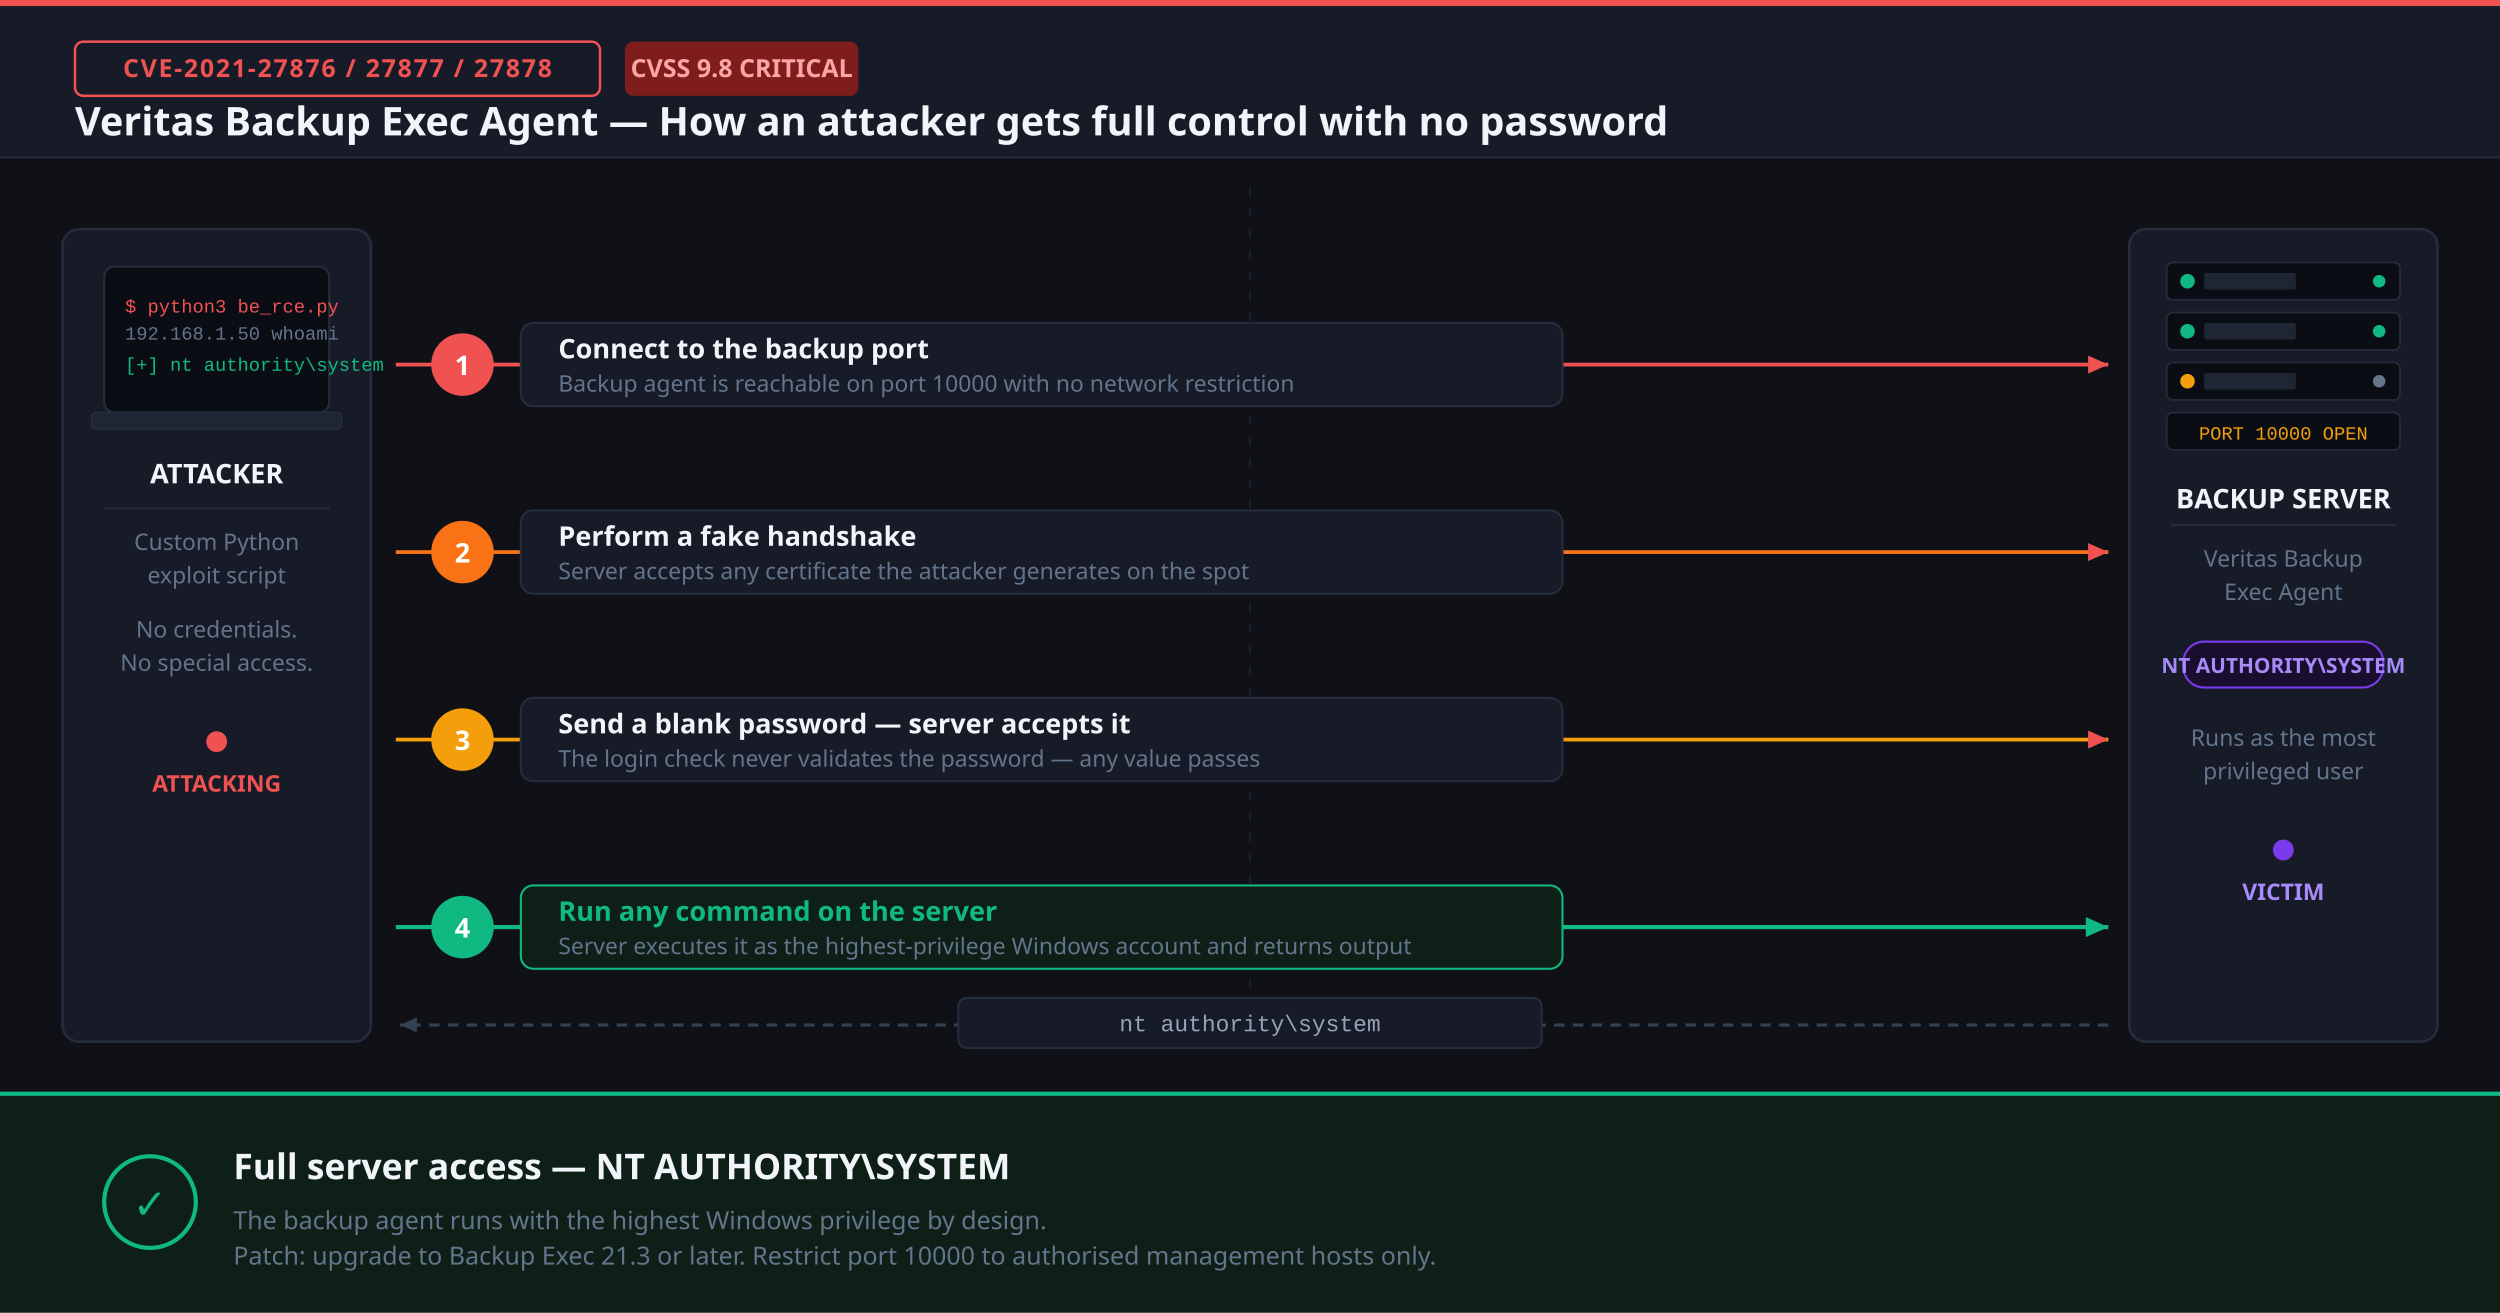
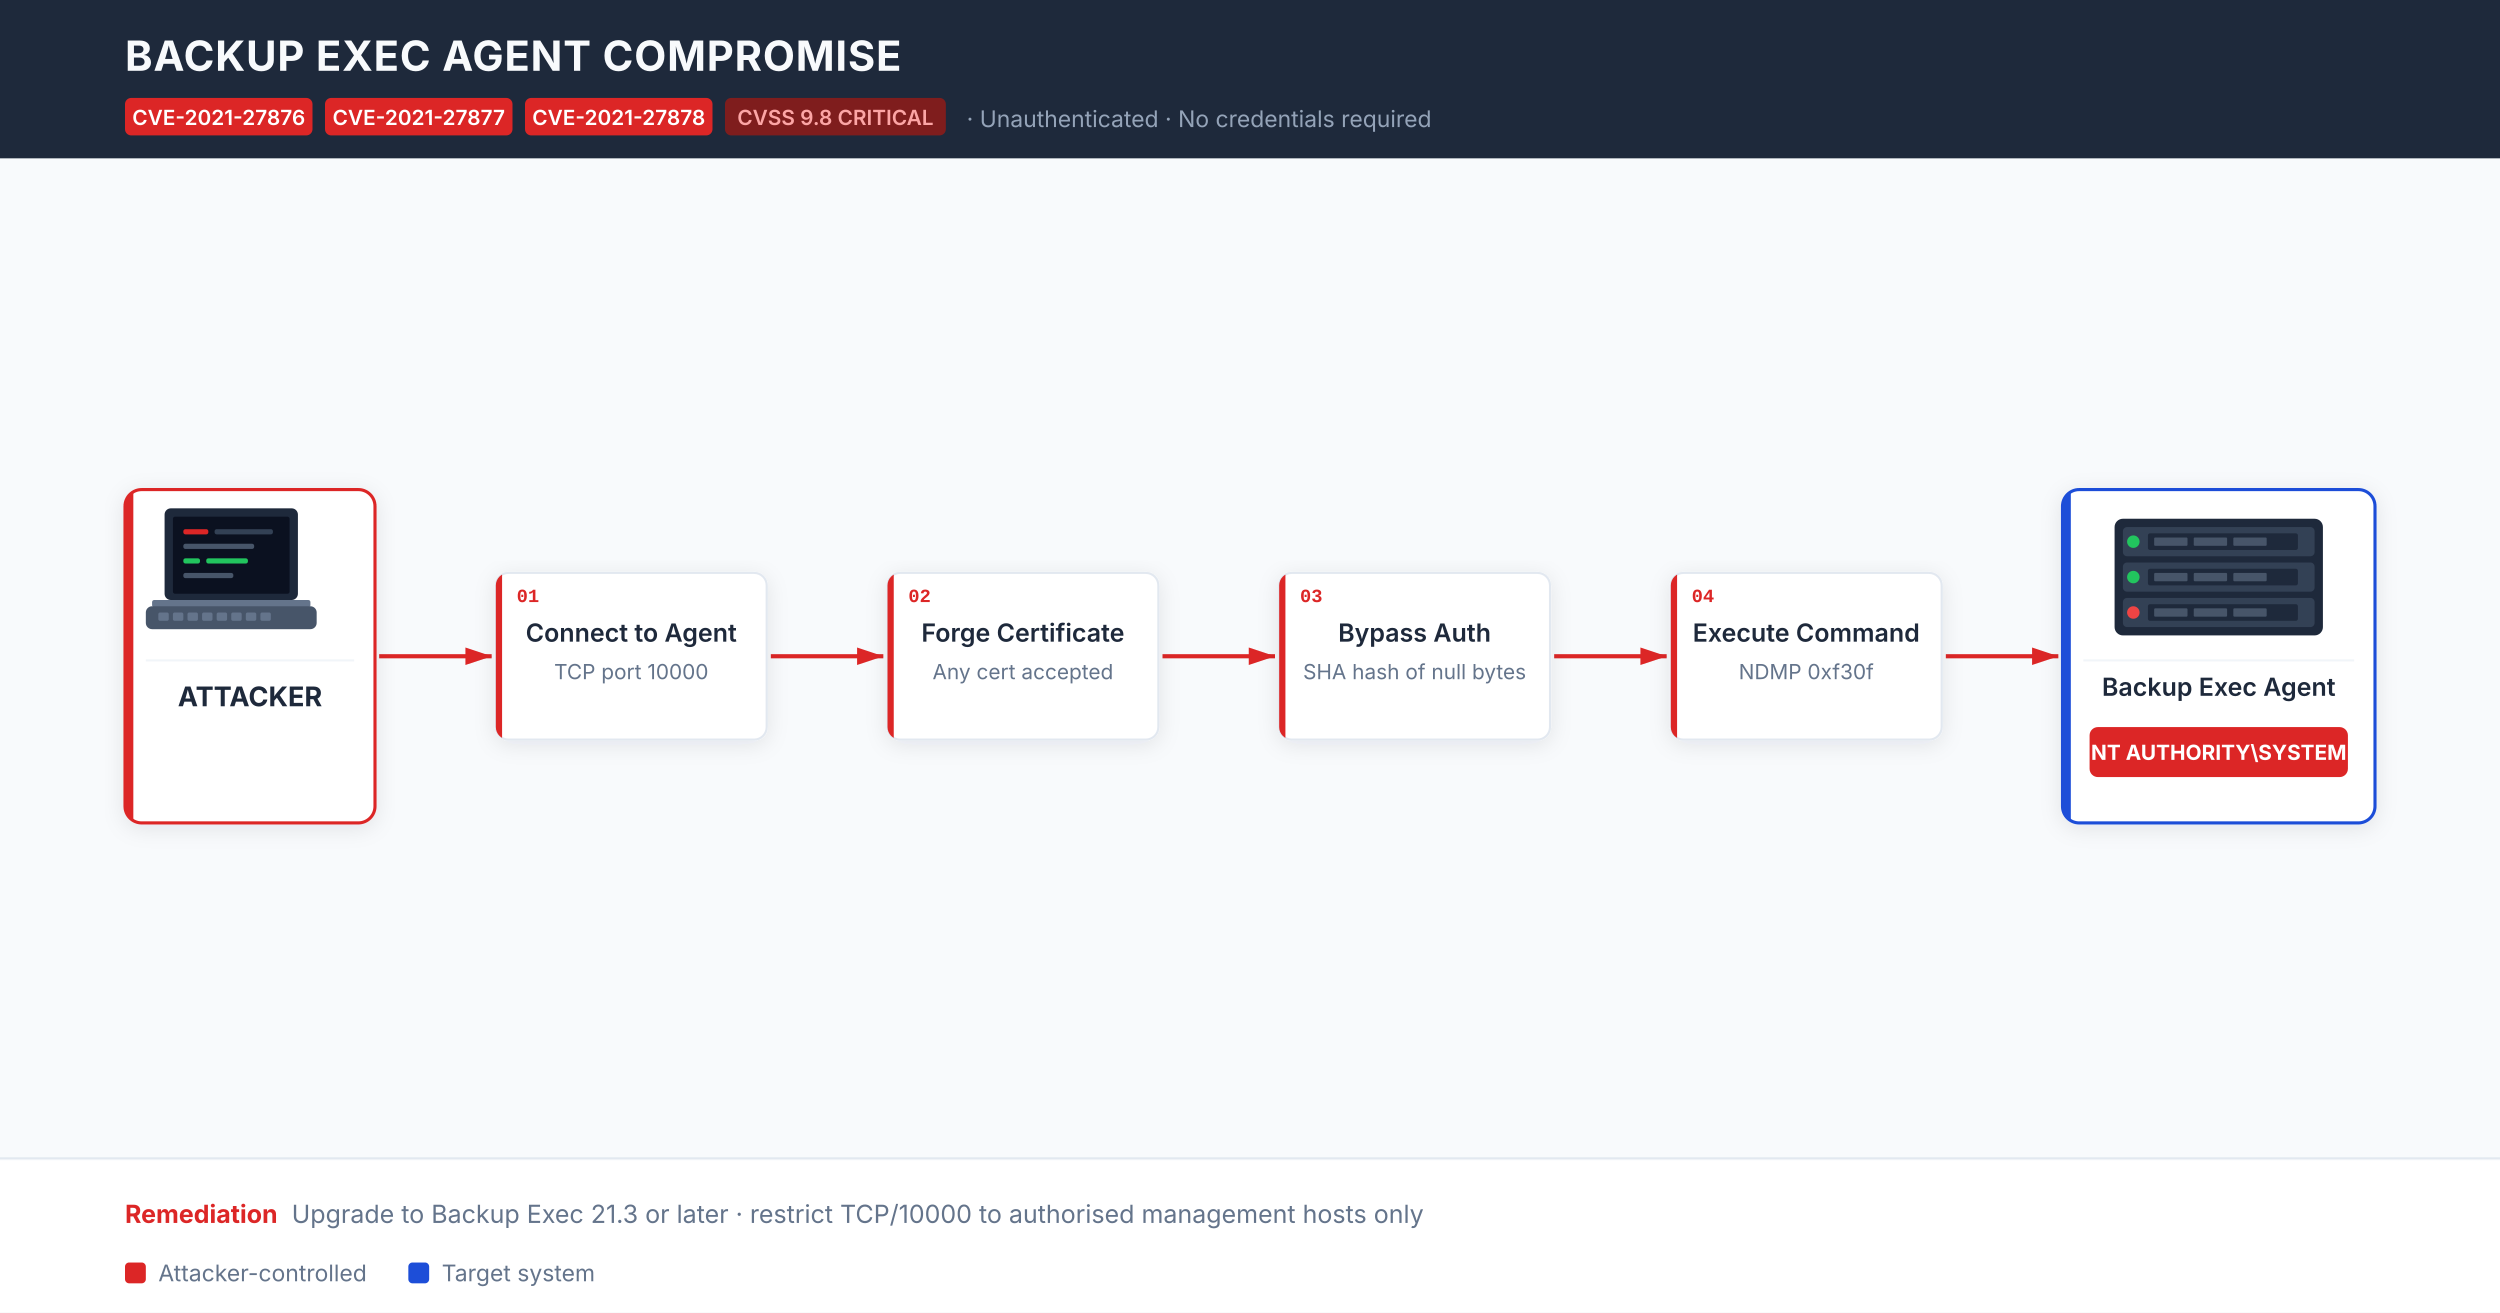
<svg xmlns="http://www.w3.org/2000/svg" width="1200" height="630" viewBox="0 0 1200 630">
-   <rect width="1200" height="630" fill="#0f1117" />
-   <rect width="1200" height="3" fill="#f05252" />
-   <rect y="3" width="1200" height="72" fill="#161b27" />
-   <rect y="75" width="1200" height="1" fill="#252d3d" />
-   <rect x="36" y="20" rx="4" width="252" height="26" fill="none" stroke="#f05252" stroke-width="1.2" />
-   <text x="162" y="37" font-family="'Segoe UI',system-ui,sans-serif" font-size="12" font-weight="600" fill="#f05252" text-anchor="middle" letter-spacing="0.8">CVE-2021-27876 / 27877 / 27878</text>
-   <rect x="300" y="20" rx="4" width="112" height="26" fill="#7f1d1d" />
-   <text x="356" y="37" font-family="'Segoe UI',system-ui,sans-serif" font-size="12" font-weight="600" fill="#fca5a5" text-anchor="middle">CVSS 9.8 CRITICAL</text>
-   <text x="36" y="65" font-family="'Segoe UI',system-ui,sans-serif" font-size="19" font-weight="700" fill="#f1f5f9">Veritas Backup Exec Agent — How an attacker gets full control with no password</text>
-   <rect x="30" y="110" rx="8" width="148" height="390" fill="#161b27" stroke="#252d3d" stroke-width="1.2" />
-   <rect x="50" y="128" rx="5" width="108" height="70" fill="#0a0d14" stroke="#252d3d" stroke-width="1" />
-   <text x="60" y="150" font-family="'Courier New',monospace" font-size="9" fill="#f05252">$ python3 be_rce.py</text>
-   <text x="60" y="163" font-family="'Courier New',monospace" font-size="9" fill="#64748b">  192.168.1.50 whoami</text>
-   <text x="60" y="178" font-family="'Courier New',monospace" font-size="9" fill="#10b981">[+] nt authority\system</text>
-   <rect x="44" y="198" rx="2" width="120" height="8" fill="#1e2533" stroke="#252d3d" stroke-width="0.8" />
-   <text x="104" y="232" font-family="'Segoe UI',system-ui,sans-serif" font-size="13" font-weight="700" fill="#f1f5f9" text-anchor="middle">ATTACKER</text>
-   <line x1="50" y1="244" x2="158" y2="244" stroke="#252d3d" stroke-width="1" />
-   <text x="104" y="264" font-family="'Segoe UI',system-ui,sans-serif" font-size="11" fill="#64748b" text-anchor="middle">Custom Python</text>
-   <text x="104" y="280" font-family="'Segoe UI',system-ui,sans-serif" font-size="11" fill="#64748b" text-anchor="middle">exploit script</text>
-   <text x="104" y="306" font-family="'Segoe UI',system-ui,sans-serif" font-size="11" fill="#64748b" text-anchor="middle">No credentials.</text>
-   <text x="104" y="322" font-family="'Segoe UI',system-ui,sans-serif" font-size="11" fill="#64748b" text-anchor="middle">No special access.</text>
-   <circle cx="104" cy="356" r="5" fill="#f05252" />
-   <text x="104" y="380" font-family="'Segoe UI',system-ui,sans-serif" font-size="11" fill="#f05252" text-anchor="middle" font-weight="600">ATTACKING</text>
-   <rect x="1022" y="110" rx="8" width="148" height="390" fill="#161b27" stroke="#252d3d" stroke-width="1.2" />
-   <rect x="1040" y="126" rx="3" width="112" height="18" fill="#0a0d14" stroke="#252d3d" stroke-width="0.8" />
-   <circle cx="1050" cy="135" r="3.5" fill="#10b981" />
-   <rect x="1058" y="131" rx="1" width="44" height="8" fill="#1e2533" />
-   <circle cx="1142" cy="135" r="3" fill="#10b981" />
-   <rect x="1040" y="150" rx="3" width="112" height="18" fill="#0a0d14" stroke="#252d3d" stroke-width="0.8" />
-   <circle cx="1050" cy="159" r="3.5" fill="#10b981" />
-   <rect x="1058" y="155" rx="1" width="44" height="8" fill="#1e2533" />
-   <circle cx="1142" cy="159" r="3" fill="#10b981" />
-   <rect x="1040" y="174" rx="3" width="112" height="18" fill="#0a0d14" stroke="#252d3d" stroke-width="0.8" />
-   <circle cx="1050" cy="183" r="3.5" fill="#f59e0b" />
-   <rect x="1058" y="179" rx="1" width="44" height="8" fill="#1e2533" />
-   <circle cx="1142" cy="183" r="3" fill="#64748b" />
-   <rect x="1040" y="198" rx="3" width="112" height="18" fill="#0a0d14" stroke="#252d3d" stroke-width="0.8" />
-   <text x="1096" y="211" font-family="'Courier New',monospace" font-size="9" fill="#f59e0b" text-anchor="middle">PORT 10000  OPEN</text>
-   <text x="1096" y="244" font-family="'Segoe UI',system-ui,sans-serif" font-size="13" font-weight="700" fill="#f1f5f9" text-anchor="middle">BACKUP SERVER</text>
-   <line x1="1042" y1="252" x2="1150" y2="252" stroke="#252d3d" stroke-width="1" />
-   <text x="1096" y="272" font-family="'Segoe UI',system-ui,sans-serif" font-size="11" fill="#64748b" text-anchor="middle">Veritas Backup</text>
-   <text x="1096" y="288" font-family="'Segoe UI',system-ui,sans-serif" font-size="11" fill="#64748b" text-anchor="middle">Exec Agent</text>
-   <rect x="1048" y="308" rx="10" width="96" height="22" fill="#1a0e2e" stroke="#7c3aed" stroke-width="1" />
-   <text x="1096" y="323" font-family="'Segoe UI',system-ui,sans-serif" font-size="10" font-weight="700" fill="#a78bfa" text-anchor="middle">NT AUTHORITY\SYSTEM</text>
-   <text x="1096" y="358" font-family="'Segoe UI',system-ui,sans-serif" font-size="11" fill="#64748b" text-anchor="middle">Runs as the most</text>
-   <text x="1096" y="374" font-family="'Segoe UI',system-ui,sans-serif" font-size="11" fill="#64748b" text-anchor="middle">privileged user</text>
-   <circle cx="1096" cy="408" r="5" fill="#7c3aed" />
-   <text x="1096" y="432" font-family="'Segoe UI',system-ui,sans-serif" font-size="11" fill="#a78bfa" text-anchor="middle" font-weight="600">VICTIM</text>
  <defs>
-     <marker id="a-red" viewBox="0 0 10 10" refX="9" refY="5" markerWidth="6" markerHeight="6" orient="auto">
-       <path d="M0,1 L9,5 L0,9 Z" fill="#f05252" />
+     <filter id="sh" x="-8%" y="-10%" width="116%" height="128%">
+       <feDropShadow dx="0" dy="2" stdDeviation="5" flood-color="#1E293B" flood-opacity="0.09" />
+     </filter>
+     <marker id="ah" viewBox="0 0 10 6" refX="9" refY="3" markerWidth="7" markerHeight="6" orient="auto">
+       <path d="M0,0 L9,3 L0,6 Z" fill="#DC2626" />
    </marker>
-     <marker id="a-green" viewBox="0 0 10 10" refX="9" refY="5" markerWidth="6" markerHeight="6" orient="auto">
-       <path d="M0,1 L9,5 L0,9 Z" fill="#10b981" />
-     </marker>
-     <marker id="a-back" viewBox="0 0 10 10" refX="9" refY="5" markerWidth="6" markerHeight="6" orient="auto">
-       <path d="M0,1 L9,5 L0,9 Z" fill="#334155" />
-     </marker>
+     <clipPath id="c-atk">
+       <rect x="60" y="235" rx="8" width="120" height="160" />
+     </clipPath>
+     <clipPath id="c-s1">
+       <rect x="238" y="275" rx="6" width="130" height="80" />
+     </clipPath>
+     <clipPath id="c-s2">
+       <rect x="426" y="275" rx="6" width="130" height="80" />
+     </clipPath>
+     <clipPath id="c-s3">
+       <rect x="614" y="275" rx="6" width="130" height="80" />
+     </clipPath>
+     <clipPath id="c-s4">
+       <rect x="802" y="275" rx="6" width="130" height="80" />
+     </clipPath>
+     <clipPath id="c-tgt">
+       <rect x="990" y="235" rx="8" width="150" height="160" />
+     </clipPath>
  </defs>
-   <line x1="600" y1="90" x2="600" y2="510" stroke="#1a2030" stroke-width="1" stroke-dasharray="4,6" />
-   <line x1="190" y1="175" x2="1012" y2="175" stroke="#f05252" stroke-width="1.8" marker-end="url(#a-red)" />
-   <circle cx="222" cy="175" r="15" fill="#f05252" />
-   <text x="222" y="180" font-family="'Segoe UI',system-ui,sans-serif" font-size="13" font-weight="700" fill="white" text-anchor="middle">1</text>
-   <rect x="250" y="155" rx="6" width="500" height="40" fill="#161b27" stroke="#252d3d" stroke-width="1" />
-   <text x="268" y="172" font-family="'Segoe UI',system-ui,sans-serif" font-size="13" font-weight="700" fill="#f1f5f9">Connect to the backup port</text>
-   <text x="268" y="188" font-family="'Segoe UI',system-ui,sans-serif" font-size="11" fill="#64748b">Backup agent is reachable on port 10000 with no network restriction</text>
-   <line x1="190" y1="265" x2="1012" y2="265" stroke="#f97316" stroke-width="1.8" marker-end="url(#a-red)" />
-   <circle cx="222" cy="265" r="15" fill="#f97316" />
-   <text x="222" y="270" font-family="'Segoe UI',system-ui,sans-serif" font-size="13" font-weight="700" fill="white" text-anchor="middle">2</text>
-   <rect x="250" y="245" rx="6" width="500" height="40" fill="#161b27" stroke="#252d3d" stroke-width="1" />
-   <text x="268" y="262" font-family="'Segoe UI',system-ui,sans-serif" font-size="13" font-weight="700" fill="#f1f5f9">Perform a fake handshake</text>
-   <text x="268" y="278" font-family="'Segoe UI',system-ui,sans-serif" font-size="11" fill="#64748b">Server accepts any certificate the attacker generates on the spot</text>
-   <line x1="190" y1="355" x2="1012" y2="355" stroke="#f59e0b" stroke-width="1.8" marker-end="url(#a-red)" />
-   <circle cx="222" cy="355" r="15" fill="#f59e0b" />
-   <text x="222" y="360" font-family="'Segoe UI',system-ui,sans-serif" font-size="13" font-weight="700" fill="white" text-anchor="middle">3</text>
-   <rect x="250" y="335" rx="6" width="500" height="40" fill="#161b27" stroke="#252d3d" stroke-width="1" />
-   <text x="268" y="352" font-family="'Segoe UI',system-ui,sans-serif" font-size="13" font-weight="700" fill="#f1f5f9">Send a blank password — server accepts it</text>
-   <text x="268" y="368" font-family="'Segoe UI',system-ui,sans-serif" font-size="11" fill="#64748b">The login check never validates the password — any value passes</text>
-   <line x1="190" y1="445" x2="1012" y2="445" stroke="#10b981" stroke-width="2" marker-end="url(#a-green)" />
-   <circle cx="222" cy="445" r="15" fill="#10b981" />
-   <text x="222" y="450" font-family="'Segoe UI',system-ui,sans-serif" font-size="13" font-weight="700" fill="white" text-anchor="middle">4</text>
-   <rect x="250" y="425" rx="6" width="500" height="40" fill="#0d1f17" stroke="#10b981" stroke-width="1" />
-   <text x="268" y="442" font-family="'Segoe UI',system-ui,sans-serif" font-size="13" font-weight="700" fill="#10b981">Run any command on the server</text>
-   <text x="268" y="458" font-family="'Segoe UI',system-ui,sans-serif" font-size="11" fill="#64748b">Server executes it as the highest-privilege Windows account and returns output</text>
-   <line x1="1012" y1="492" x2="192" y2="492" stroke="#334155" stroke-width="1.5" stroke-dasharray="5,4" marker-end="url(#a-back)" />
-   <rect x="460" y="479" rx="4" width="280" height="24" fill="#161b27" stroke="#252d3d" stroke-width="1" />
-   <text x="600" y="495" font-family="'Courier New',monospace" font-size="11" fill="#94a3b8" text-anchor="middle">nt authority\system</text>
-   <rect y="524" width="1200" height="106" fill="#0d1f17" />
-   <rect y="524" width="1200" height="2" fill="#10b981" />
-   <circle cx="72" cy="577" r="22" fill="none" stroke="#10b981" stroke-width="2" />
-   <text x="72" y="585" font-family="'Segoe UI',system-ui,sans-serif" font-size="20" fill="#10b981" text-anchor="middle">✓</text>
-   <text x="112" y="566" font-family="'Segoe UI',system-ui,sans-serif" font-size="17" font-weight="700" fill="#f1f5f9">Full server access — NT AUTHORITY\SYSTEM</text>
-   <text x="112" y="590" font-family="'Segoe UI',system-ui,sans-serif" font-size="12" fill="#64748b">The backup agent runs with the highest Windows privilege by design.</text>
-   <text x="112" y="607" font-family="'Segoe UI',system-ui,sans-serif" font-size="12" fill="#64748b">Patch: upgrade to Backup Exec 21.3 or later. Restrict port 10000 to authorised management hosts only.</text>
+   <rect width="1200" height="630" fill="#F8FAFC" />
+   <rect width="1200" height="76" fill="#1E293B" />
+   <text x="60" y="34" font-family="Inter,'IBM Plex Sans',system-ui,sans-serif" font-size="20" font-weight="700" fill="#F8FAFC" letter-spacing="0.4">BACKUP EXEC AGENT COMPROMISE</text>
+   <rect x="60" y="47" rx="3" width="90" height="18" fill="#DC2626" />
+   <text x="105" y="60" font-family="Inter,'IBM Plex Sans',system-ui,sans-serif" font-size="10" font-weight="600" fill="white" text-anchor="middle">CVE-2021-27876</text>
+   <rect x="156" y="47" rx="3" width="90" height="18" fill="#DC2626" />
+   <text x="201" y="60" font-family="Inter,'IBM Plex Sans',system-ui,sans-serif" font-size="10" font-weight="600" fill="white" text-anchor="middle">CVE-2021-27877</text>
+   <rect x="252" y="47" rx="3" width="90" height="18" fill="#DC2626" />
+   <text x="297" y="60" font-family="Inter,'IBM Plex Sans',system-ui,sans-serif" font-size="10" font-weight="600" fill="white" text-anchor="middle">CVE-2021-27878</text>
+   <rect x="348" y="47" rx="3" width="106" height="18" fill="#7F1D1D" />
+   <text x="401" y="60" font-family="Inter,'IBM Plex Sans',system-ui,sans-serif" font-size="10" font-weight="600" fill="#FCA5A5" text-anchor="middle">CVSS 9.8 CRITICAL</text>
+   <text x="464" y="61" font-family="Inter,'IBM Plex Sans',system-ui,sans-serif" font-size="11" fill="#94A3B8">· Unauthenticated · No credentials required</text>
+   <line x1="0" y1="556" x2="1200" y2="556" stroke="#E2E8F0" stroke-width="1" />
+   <rect y="557" width="1200" height="73" fill="#FFFFFF" />
+   <text x="60" y="587" font-family="Inter,'IBM Plex Sans',system-ui,sans-serif" font-size="12" font-weight="700" fill="#DC2626">Remediation</text>
+   <text x="140" y="587" font-family="Inter,'IBM Plex Sans',system-ui,sans-serif" font-size="12" fill="#64748B">Upgrade to Backup Exec 21.3 or later · restrict TCP/10000 to authorised management hosts only</text>
+   <rect x="60" y="606" rx="2" width="10" height="10" fill="#DC2626" />
+   <text x="76" y="615" font-family="Inter,'IBM Plex Sans',system-ui,sans-serif" font-size="11" fill="#64748B">Attacker-controlled</text>
+   <rect x="196" y="606" rx="2" width="10" height="10" fill="#1D4ED8" />
+   <text x="212" y="615" font-family="Inter,'IBM Plex Sans',system-ui,sans-serif" font-size="11" fill="#64748B">Target system</text>
+   <line x1="182" y1="315" x2="236" y2="315" stroke="#DC2626" stroke-width="2" marker-end="url(#ah)" />
+   <line x1="370" y1="315" x2="424" y2="315" stroke="#DC2626" stroke-width="2" marker-end="url(#ah)" />
+   <line x1="558" y1="315" x2="612" y2="315" stroke="#DC2626" stroke-width="2" marker-end="url(#ah)" />
+   <line x1="746" y1="315" x2="800" y2="315" stroke="#DC2626" stroke-width="2" marker-end="url(#ah)" />
+   <line x1="934" y1="315" x2="988" y2="315" stroke="#DC2626" stroke-width="2" marker-end="url(#ah)" />
+   <rect x="60" y="235" rx="8" width="120" height="160" fill="white" stroke="#DC2626" stroke-width="1.5" filter="url(#sh)" />
+   <rect x="60" y="235" width="4" height="160" fill="#DC2626" clip-path="url(#c-atk)" />
+   <rect x="79" y="244" rx="3" width="64" height="44" fill="#1E293B" />
+   <rect x="83" y="248" rx="1" width="56" height="37" fill="#0B1120" />
+   <rect x="88" y="254" rx="1" width="12" height="2.5" fill="#DC2626" />
+   <rect x="103" y="254" rx="1" width="28" height="2.5" fill="#334155" />
+   <rect x="88" y="261" rx="1" width="34" height="2.5" fill="#475569" />
+   <rect x="88" y="268" rx="1" width="8" height="2.5" fill="#22C55E" />
+   <rect x="99" y="268" rx="1" width="20" height="2.5" fill="#22C55E" />
+   <rect x="88" y="275" rx="1" width="24" height="2.5" fill="#475569" />
+   <rect x="73" y="288" rx="1" width="76" height="3.5" fill="#64748B" />
+   <rect x="70" y="291" rx="3" width="82" height="11" fill="#475569" />
+   <rect x="76" y="294" rx="0.8" width="5" height="4" fill="#64748B" />
+   <rect x="83" y="294" rx="0.8" width="5" height="4" fill="#64748B" />
+   <rect x="90" y="294" rx="0.8" width="5" height="4" fill="#64748B" />
+   <rect x="97" y="294" rx="0.8" width="5" height="4" fill="#64748B" />
+   <rect x="104" y="294" rx="0.8" width="5" height="4" fill="#64748B" />
+   <rect x="111" y="294" rx="0.8" width="5" height="4" fill="#64748B" />
+   <rect x="118" y="294" rx="0.8" width="5" height="4" fill="#64748B" />
+   <rect x="125" y="294" rx="0.8" width="5" height="4" fill="#64748B" />
+   <rect x="97" y="300" rx="1.5" width="28" height="0" fill="#64748B" />
+   <line x1="70" y1="317" x2="170" y2="317" stroke="#F1F5F9" stroke-width="1" />
+   <text x="120" y="339" font-family="Inter,'IBM Plex Sans',system-ui,sans-serif" font-size="13" font-weight="700" fill="#1E293B" text-anchor="middle">ATTACKER</text>
+   <rect x="238" y="275" rx="6" width="130" height="80" fill="white" stroke="#E2E8F0" stroke-width="1" filter="url(#sh)" />
+   <rect x="238" y="275" width="3" height="80" fill="#DC2626" clip-path="url(#c-s1)" />
+   <text x="248" y="289" font-family="'Courier New',monospace" font-size="9" font-weight="700" fill="#DC2626">01</text>
+   <text x="303" y="308" font-family="Inter,'IBM Plex Sans',system-ui,sans-serif" font-size="12" font-weight="600" fill="#1E293B" text-anchor="middle">Connect to Agent</text>
+   <text x="303" y="326" font-family="Inter,'IBM Plex Sans',system-ui,sans-serif" font-size="10" fill="#64748B" text-anchor="middle">TCP port 10000</text>
+   <rect x="426" y="275" rx="6" width="130" height="80" fill="white" stroke="#E2E8F0" stroke-width="1" filter="url(#sh)" />
+   <rect x="426" y="275" width="3" height="80" fill="#DC2626" clip-path="url(#c-s2)" />
+   <text x="436" y="289" font-family="'Courier New',monospace" font-size="9" font-weight="700" fill="#DC2626">02</text>
+   <text x="491" y="308" font-family="Inter,'IBM Plex Sans',system-ui,sans-serif" font-size="12" font-weight="600" fill="#1E293B" text-anchor="middle">Forge Certificate</text>
+   <text x="491" y="326" font-family="Inter,'IBM Plex Sans',system-ui,sans-serif" font-size="10" fill="#64748B" text-anchor="middle">Any cert accepted</text>
+   <rect x="614" y="275" rx="6" width="130" height="80" fill="white" stroke="#E2E8F0" stroke-width="1" filter="url(#sh)" />
+   <rect x="614" y="275" width="3" height="80" fill="#DC2626" clip-path="url(#c-s3)" />
+   <text x="624" y="289" font-family="'Courier New',monospace" font-size="9" font-weight="700" fill="#DC2626">03</text>
+   <text x="679" y="308" font-family="Inter,'IBM Plex Sans',system-ui,sans-serif" font-size="12" font-weight="600" fill="#1E293B" text-anchor="middle">Bypass Auth</text>
+   <text x="679" y="326" font-family="Inter,'IBM Plex Sans',system-ui,sans-serif" font-size="10" fill="#64748B" text-anchor="middle">SHA hash of null bytes</text>
+   <rect x="802" y="275" rx="6" width="130" height="80" fill="white" stroke="#E2E8F0" stroke-width="1" filter="url(#sh)" />
+   <rect x="802" y="275" width="3" height="80" fill="#DC2626" clip-path="url(#c-s4)" />
+   <text x="812" y="289" font-family="'Courier New',monospace" font-size="9" font-weight="700" fill="#DC2626">04</text>
+   <text x="867" y="308" font-family="Inter,'IBM Plex Sans',system-ui,sans-serif" font-size="12" font-weight="600" fill="#1E293B" text-anchor="middle">Execute Command</text>
+   <text x="867" y="326" font-family="Inter,'IBM Plex Sans',system-ui,sans-serif" font-size="10" fill="#64748B" text-anchor="middle">NDMP 0xf30f</text>
+   <rect x="990" y="235" rx="8" width="150" height="160" fill="white" stroke="#1D4ED8" stroke-width="1.5" filter="url(#sh)" />
+   <rect x="990" y="235" width="4" height="160" fill="#1D4ED8" clip-path="url(#c-tgt)" />
+   <rect x="1015" y="249" rx="4" width="100" height="56" fill="#1E293B" />
+   <rect x="1019" y="253" rx="2" width="92" height="14" fill="#334155" />
+   <circle cx="1024" cy="260" r="3" fill="#22C55E" />
+   <rect x="1031" y="256" rx="1" width="72" height="8" fill="#1E293B" />
+   <rect x="1034" y="258" rx="0.5" width="16" height="4" fill="#475569" />
+   <rect x="1053" y="258" rx="0.5" width="16" height="4" fill="#475569" />
+   <rect x="1072" y="258" rx="0.5" width="16" height="4" fill="#475569" />
+   <rect x="1019" y="270" rx="2" width="92" height="14" fill="#334155" />
+   <circle cx="1024" cy="277" r="3" fill="#22C55E" />
+   <rect x="1031" y="273" rx="1" width="72" height="8" fill="#1E293B" />
+   <rect x="1034" y="275" rx="0.5" width="16" height="4" fill="#475569" />
+   <rect x="1053" y="275" rx="0.5" width="16" height="4" fill="#475569" />
+   <rect x="1072" y="275" rx="0.5" width="16" height="4" fill="#475569" />
+   <rect x="1019" y="287" rx="2" width="92" height="14" fill="#334155" />
+   <circle cx="1024" cy="294" r="3" fill="#EF4444" />
+   <rect x="1031" y="290" rx="1" width="72" height="8" fill="#1E293B" />
+   <rect x="1034" y="292" rx="0.5" width="16" height="4" fill="#475569" />
+   <rect x="1053" y="292" rx="0.5" width="16" height="4" fill="#475569" />
+   <rect x="1072" y="292" rx="0.5" width="16" height="4" fill="#475569" />
+   <line x1="1000" y1="317" x2="1130" y2="317" stroke="#F1F5F9" stroke-width="1" />
+   <text x="1065" y="334" font-family="Inter,'IBM Plex Sans',system-ui,sans-serif" font-size="12" font-weight="600" fill="#1E293B" text-anchor="middle">Backup Exec Agent</text>
+   <rect x="1003" y="349" rx="4" width="124" height="24" fill="#DC2626" />
+   <text x="1065" y="361" font-family="Inter,'IBM Plex Sans',system-ui,sans-serif" font-size="10" font-weight="700" fill="white" text-anchor="middle" dominant-baseline="middle">NT AUTHORITY\SYSTEM</text>
</svg>
